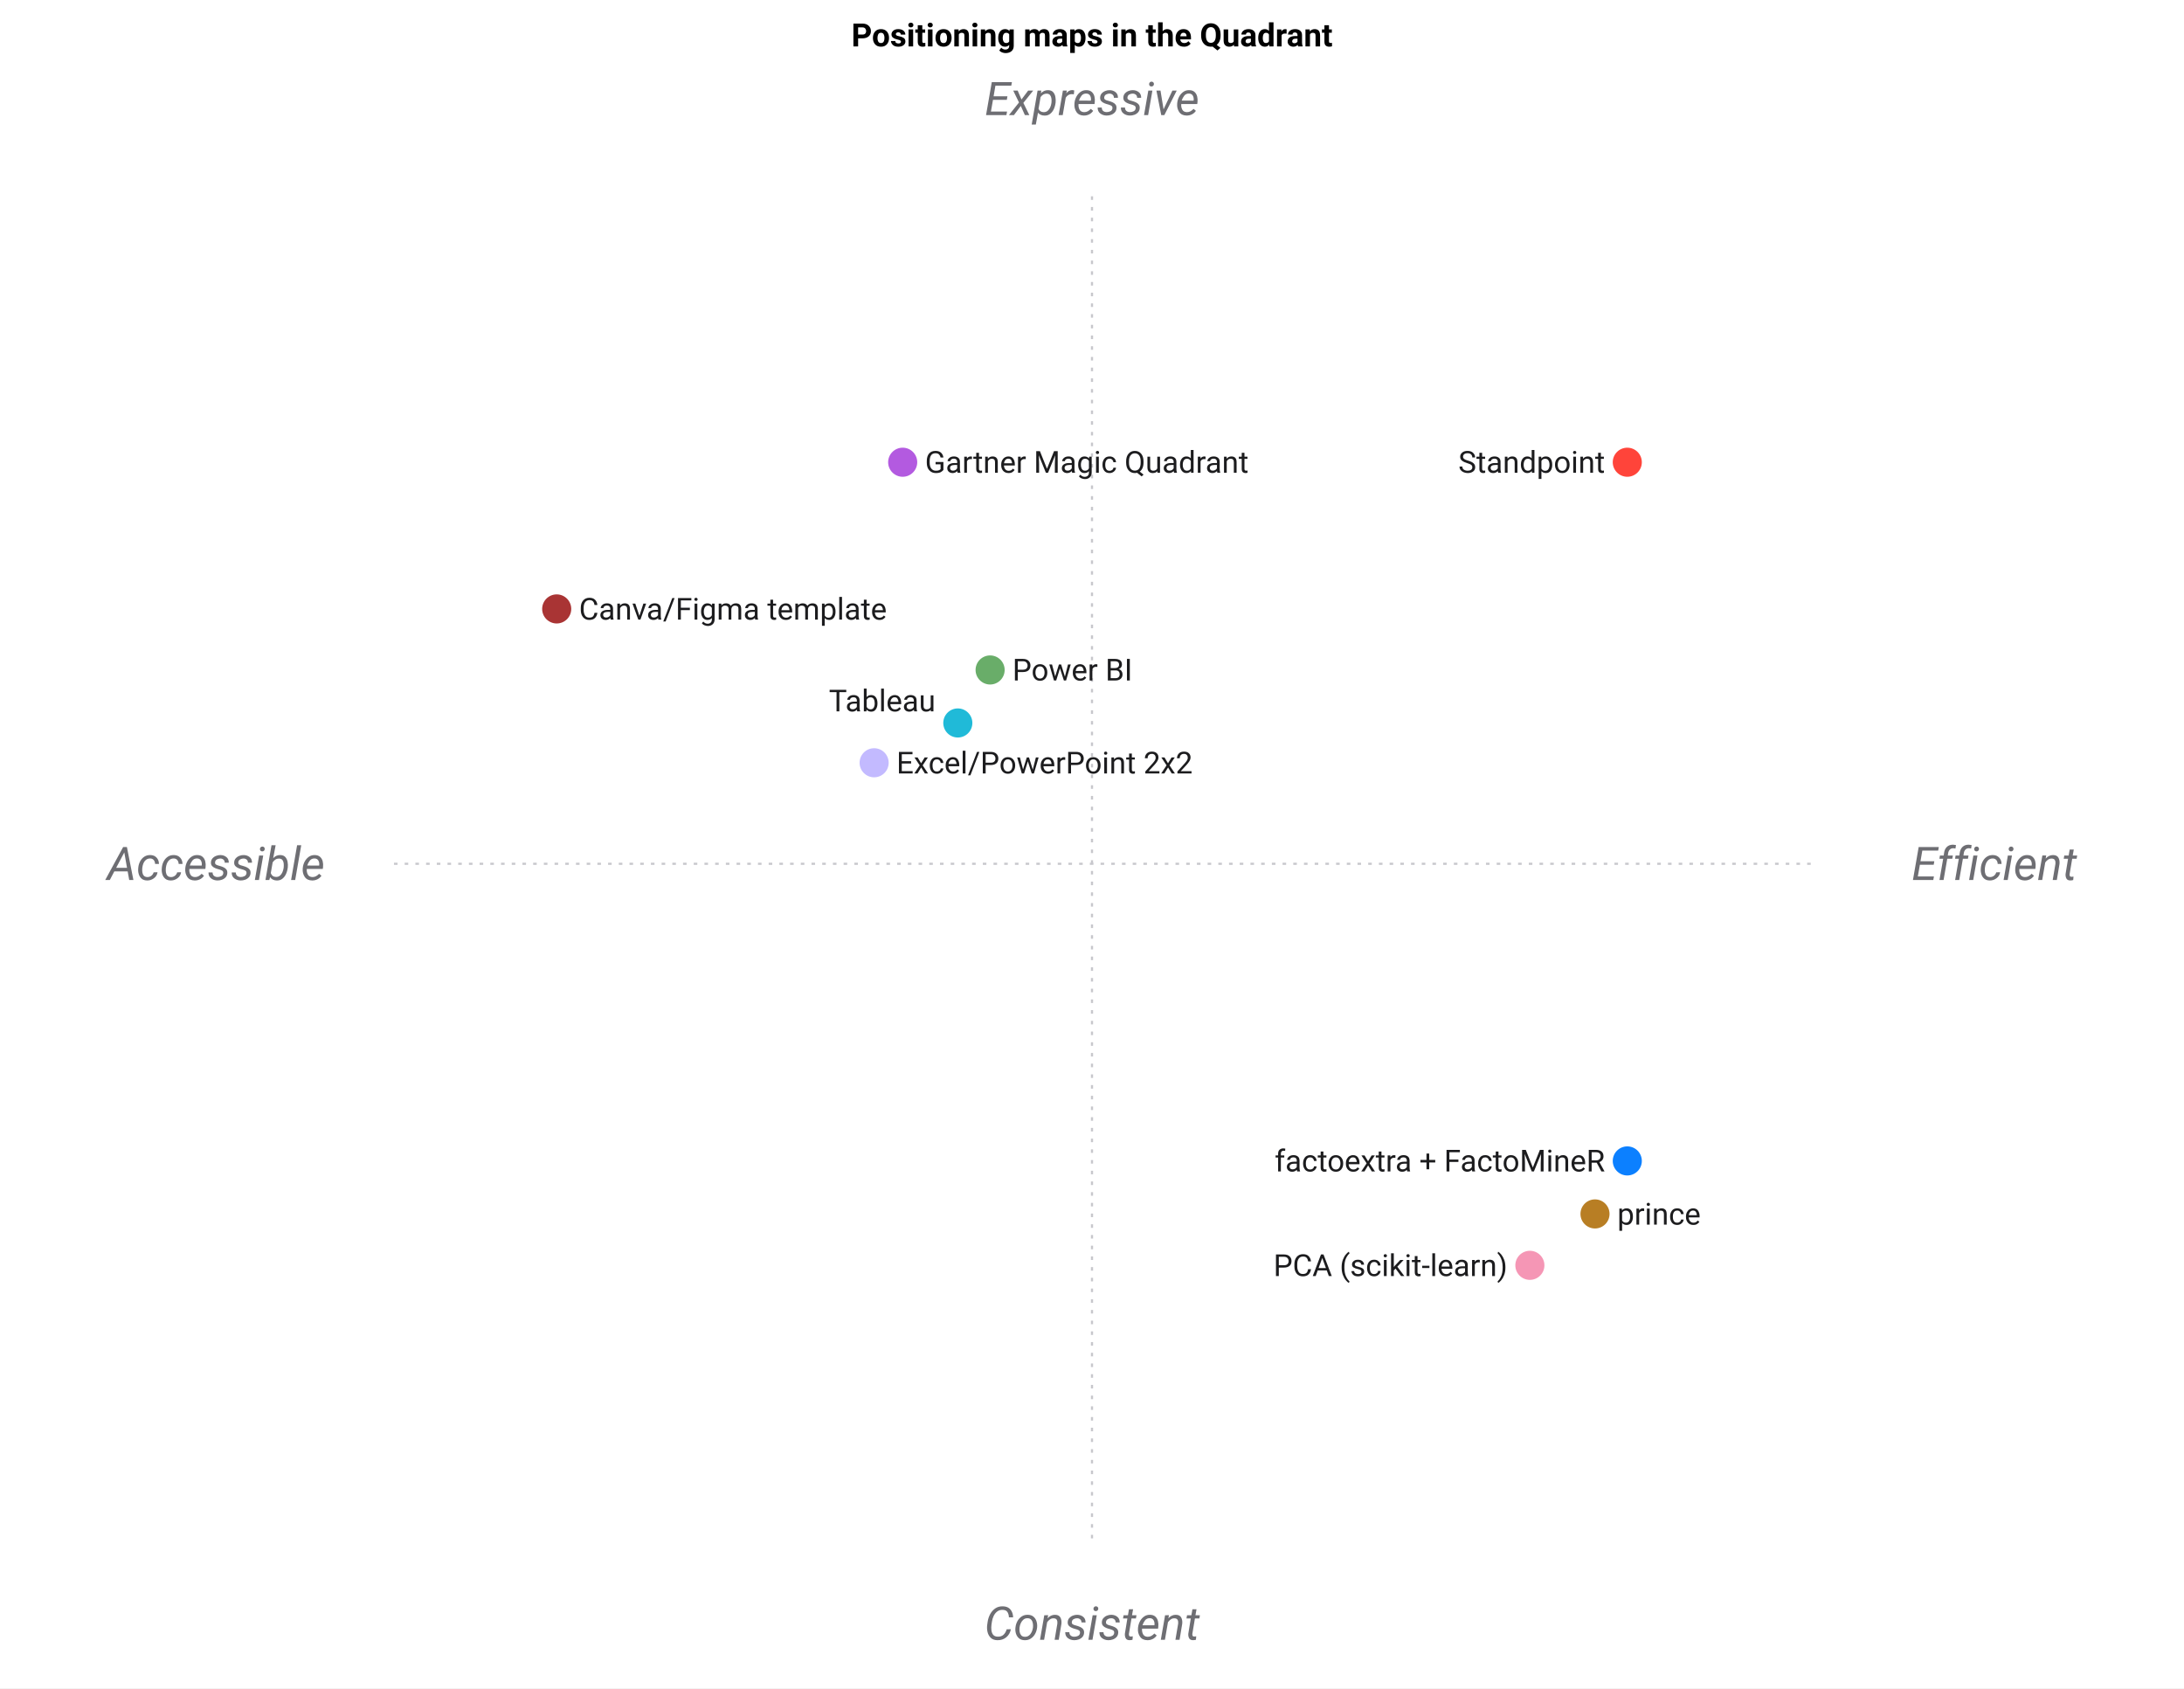
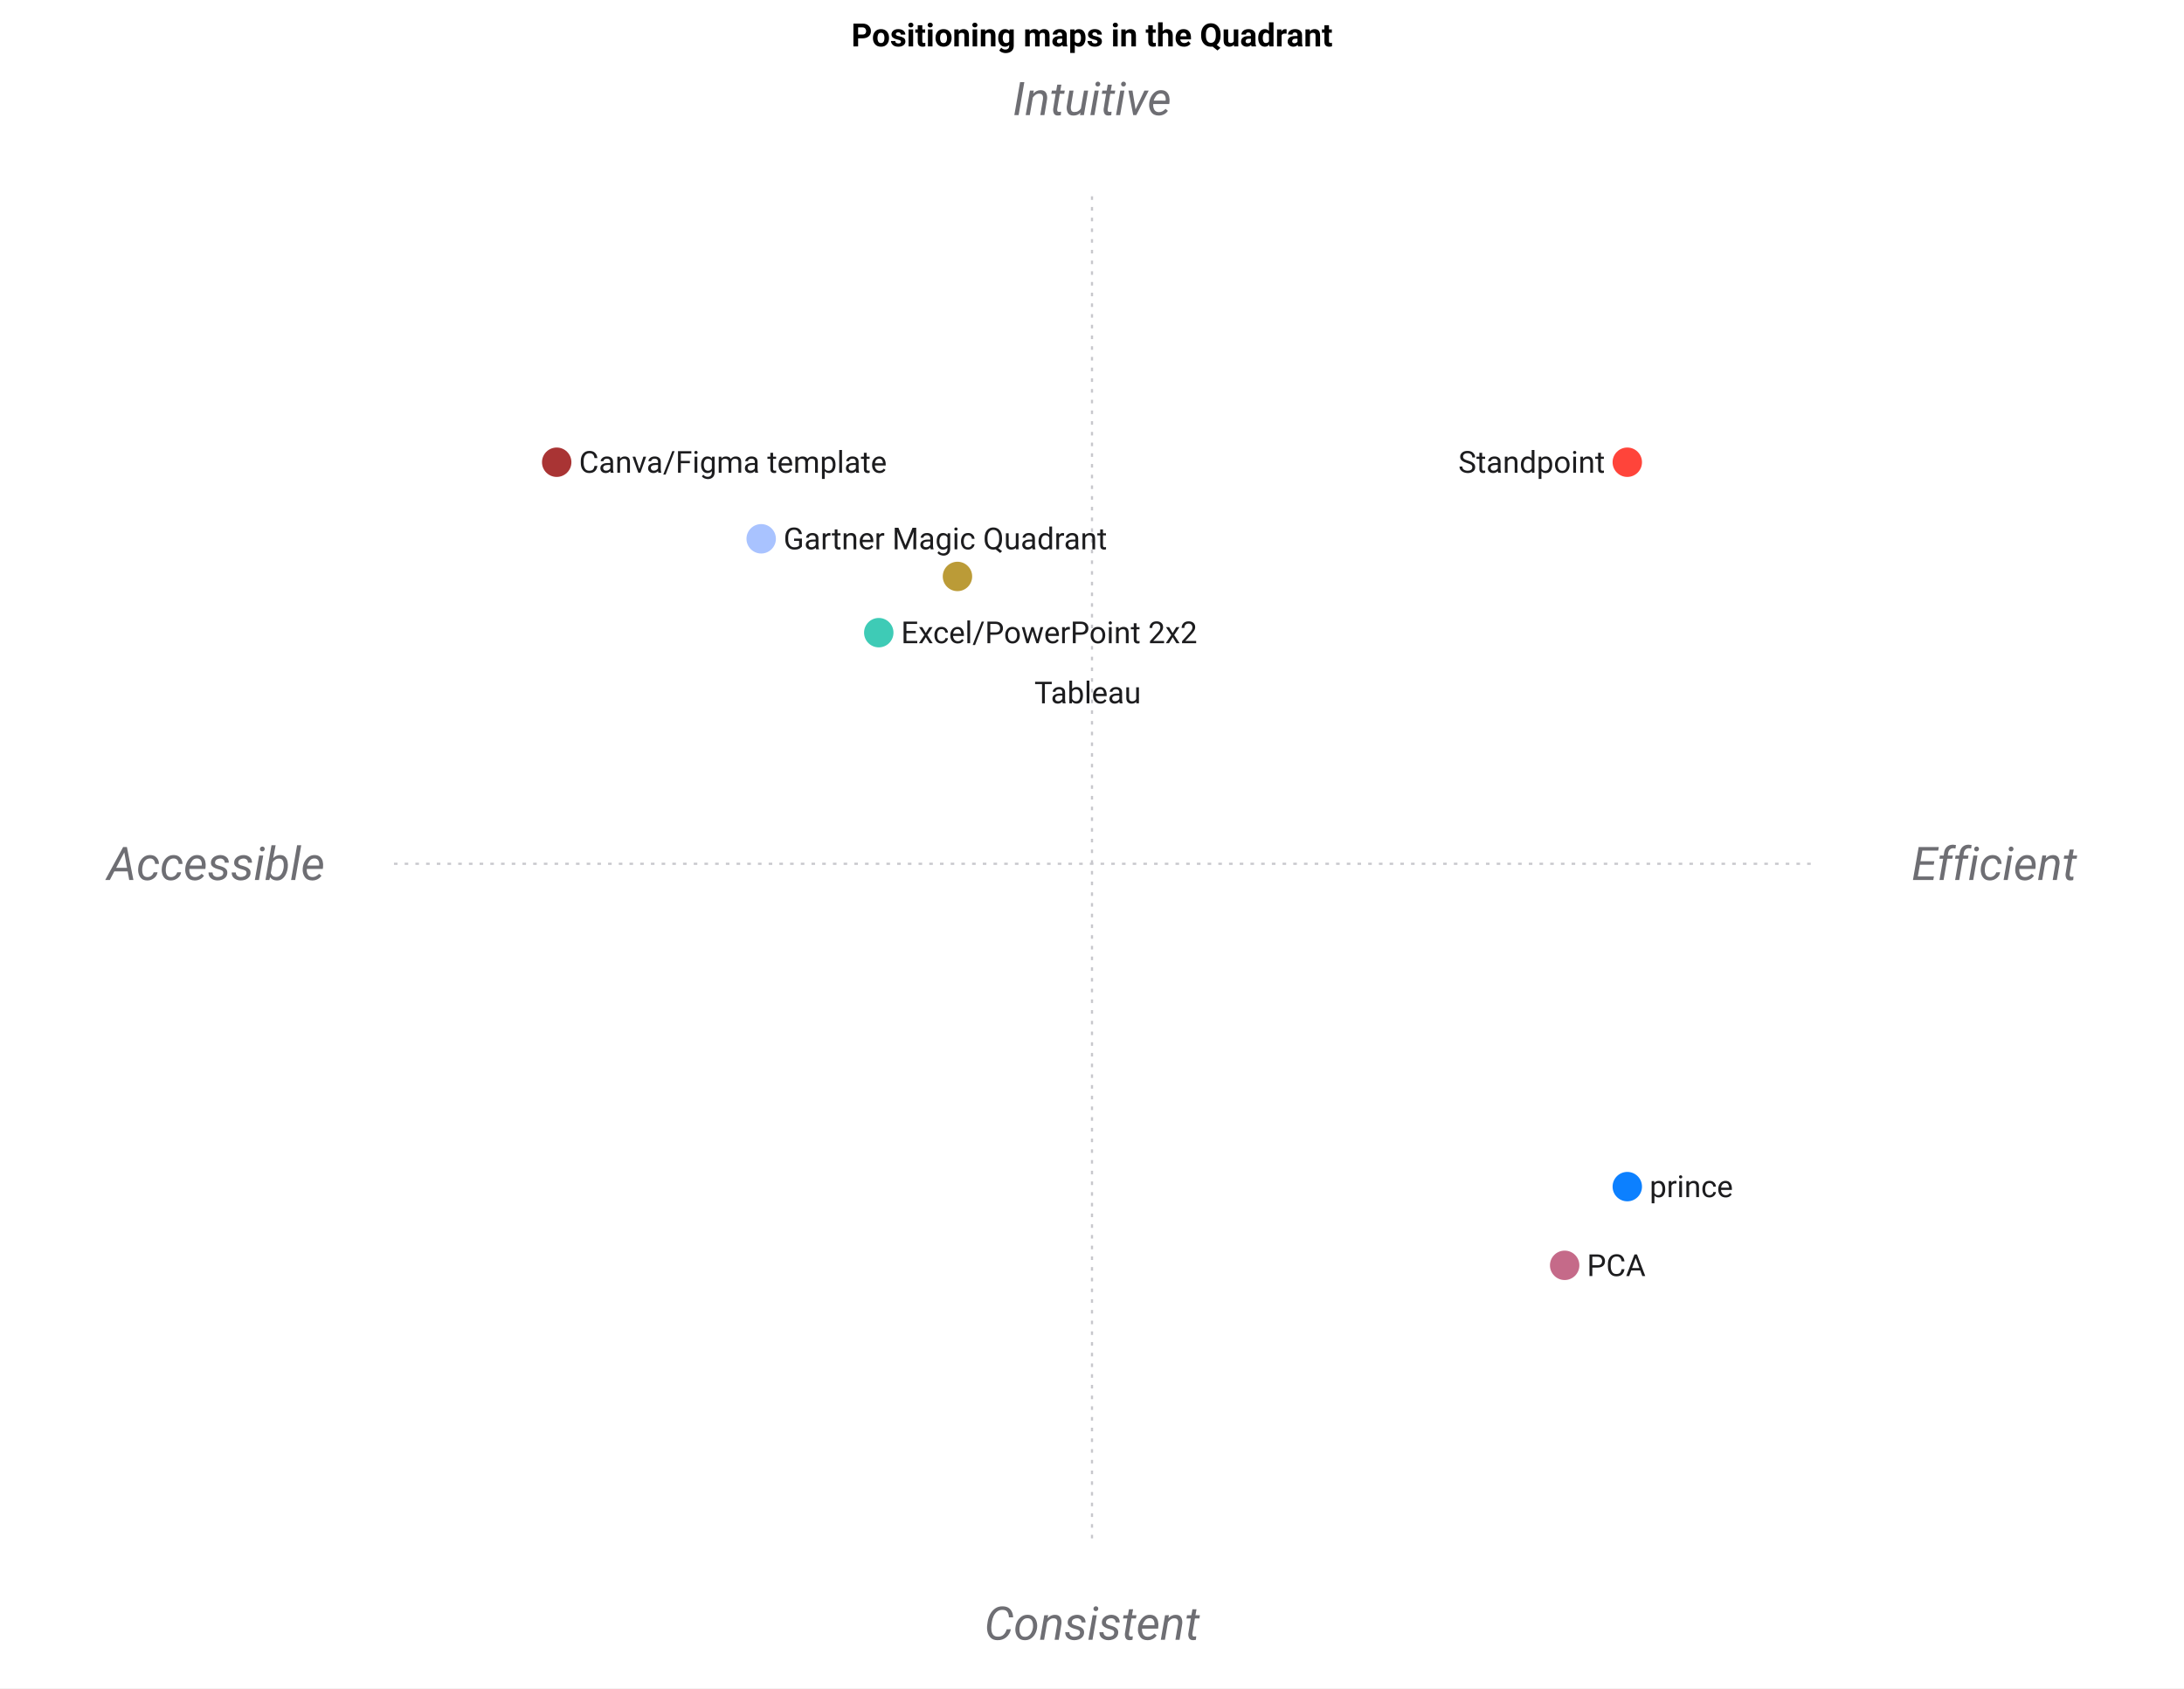
<svg xmlns="http://www.w3.org/2000/svg" width="1224" height="946" viewBox="0 0 1224 946" role="img" aria-labelledby="sp-title sp-desc" font-family="Roboto, -apple-system, Helvetica, Arial, sans-serif">
  <rect width="1224" height="946" fill="#FFFFFF" />
  <style>.sp-dot{cursor:pointer}.sp-dot:hover circle,.sp-dot:focus circle{stroke-width:2.4}.sp-dot:hover,.sp-dot:focus{filter:brightness(1.08);outline:none}</style>
  <line x1="220.8" y1="484.0" x2="1018.3" y2="484.0" stroke="#C7C7CC" stroke-width="1.2" stroke-dasharray="2,4" />
  <line x1="612.0" y1="862.0" x2="612.0" y2="106.0" stroke="#C7C7CC" stroke-width="1.2" stroke-dasharray="2,4" />
  <text data-pole="right" x="1164.0" y="493.1" font-size="26" font-style="italic" fill="#6E6E73" text-anchor="end">Efficient</text>
  <text data-pole="left" x="60.0" y="493.1" font-size="26" font-style="italic" fill="#6E6E73" text-anchor="start">Accessible</text>
-   <text data-pole="top" x="612.0" y="64.5" font-size="26" font-style="italic" fill="#6E6E73" text-anchor="middle">Expressive</text>
+   <text data-pole="top" x="612.0" y="64.5" font-size="26" font-style="italic" fill="#6E6E73" text-anchor="middle">Intuitive</text>
  <text data-pole="bottom" x="612.0" y="918.8" font-size="26" font-style="italic" fill="#6E6E73" text-anchor="middle">Consistent</text>
-   <g class="sp-dot" tabindex="0" role="img" aria-label="Positioning maps: Standpoint role: best axis1: 2.11 axis2: 1.93">
-     <circle cx="912.0" cy="259.0" r="8.65" fill="#FF3B30" stroke="white" stroke-width="1" opacity="0.95" />
+   <g class="sp-dot" tabindex="0" role="img" aria-label="Positioning maps: Standpoint Automated Axis Naming: 5 One Command: 5 Local Execution: 5 Reproducible Coordinates: 5 No-Code Workflow: 4 Multilingual Output: 5 PCA-Based: 5">
+     <circle cx="912.0" cy="259.0" r="8.74" fill="#FF3B30" stroke="white" stroke-width="1" opacity="0.95" />
  </g>
  <text x="899.5" y="264.9" font-size="17" fill="#1C1C1E" text-anchor="end">Standpoint</text>
-   <g class="sp-dot" tabindex="0" role="img" aria-label="Positioning maps: prince role: competitor axis1: 1.98 axis2: -1.68">
-     <circle cx="893.9" cy="680.2" r="8.65" fill="#B47819" stroke="white" stroke-width="1" opacity="0.95" />
+   <g class="sp-dot" tabindex="0" role="img" aria-label="Positioning maps: prince Automated Axis Naming: 1 One Command: 2 Local Execution: 5 Reproducible Coordinates: 5 No-Code Workflow: 1 Multilingual Output: 1 PCA-Based: 5">
+     <circle cx="912.0" cy="664.9" r="8.74" fill="#007AFF" stroke="white" stroke-width="1" opacity="0.95" />
  </g>
-   <text x="906.4" y="686.2" font-size="17" fill="#1C1C1E" text-anchor="start">prince</text>
-   <g class="sp-dot" tabindex="0" role="img" aria-label="Positioning maps: PCA (scikit-learn) role: competitor axis1: 1.73 axis2: -1.93">
-     <circle cx="857.4" cy="709.0" r="8.65" fill="#F591B1" stroke="white" stroke-width="1" opacity="0.95" />
+   <text x="924.5" y="670.8" font-size="17" fill="#1C1C1E" text-anchor="start">prince</text>
+   <g class="sp-dot" tabindex="0" role="img" aria-label="Positioning maps: PCA Automated Axis Naming: 1 One Command: 1 Local Execution: 5 Reproducible Coordinates: 5 No-Code Workflow: 1 Multilingual Output: 1 PCA-Based: 5">
+     <circle cx="876.9" cy="709.0" r="8.74" fill="#C26383" stroke="white" stroke-width="1" opacity="0.95" />
  </g>
-   <text x="844.9" y="715.0" font-size="17" fill="#1C1C1E" text-anchor="end">PCA (scikit-learn)</text>
-   <g class="sp-dot" tabindex="0" role="img" aria-label="Positioning maps: factoextra + FactoMineR role: right axis1: 2.11 axis2: -1.43">
-     <circle cx="912.0" cy="650.5" r="8.65" fill="#007AFF" stroke="white" stroke-width="1" opacity="0.95" />
+   <text x="889.4" y="715.0" font-size="17" fill="#1C1C1E" text-anchor="start">PCA</text>
+   <g class="sp-dot" tabindex="0" role="img" aria-label="Positioning maps: Tableau Automated Axis Naming: 1 One Command: 3 Local Execution: 3 Reproducible Coordinates: 3 No-Code Workflow: 4 Multilingual Output: 2 PCA-Based: 1">
+     <circle cx="536.6" cy="323.0" r="8.74" fill="#B8962D" stroke="white" stroke-width="1" opacity="0.95" />
  </g>
-   <text x="899.5" y="656.4" font-size="17" fill="#1C1C1E" text-anchor="end">factoextra + FactoMineR</text>
-   <g class="sp-dot" tabindex="0" role="img" aria-label="Positioning maps: Tableau role: competitor axis1: -0.53 axis2: 0.68">
-     <circle cx="536.8" cy="405.1" r="8.65" fill="#15B7D6" stroke="white" stroke-width="1" opacity="0.95" />
+   <text x="579.7" y="394.1" font-size="17" fill="#1C1C1E" text-anchor="start">Tableau</text>
+   <g class="sp-dot" tabindex="0" role="img" aria-label="Positioning maps: Gartner Magic Quadrant Automated Axis Naming: 2 One Command: 1 Local Execution: 3 Reproducible Coordinates: 2 No-Code Workflow: 5 Multilingual Output: 2 PCA-Based: 1">
+     <circle cx="426.6" cy="301.9" r="8.74" fill="#A5C0FF" stroke="white" stroke-width="1" opacity="0.95" />
  </g>
-   <text x="524.3" y="398.6" font-size="17" fill="#1C1C1E" text-anchor="end">Tableau</text>
-   <g class="sp-dot" tabindex="0" role="img" aria-label="Positioning maps: Power BI role: competitor axis1: -0.40 axis2: 0.93">
-     <circle cx="554.9" cy="375.4" r="8.65" fill="#62A962" stroke="white" stroke-width="1" opacity="0.95" />
+   <text x="439.1" y="307.8" font-size="17" fill="#1C1C1E" text-anchor="start">Gartner Magic Quadrant</text>
+   <g class="sp-dot" tabindex="0" role="img" aria-label="Positioning maps: Excel/PowerPoint 2x2 Automated Axis Naming: 1 One Command: 1 Local Execution: 5 Reproducible Coordinates: 1 No-Code Workflow: 4 Multilingual Output: 3 PCA-Based: 1">
+     <circle cx="492.5" cy="354.5" r="8.74" fill="#34C8B2" stroke="white" stroke-width="1" opacity="0.95" />
  </g>
-   <text x="567.4" y="381.3" font-size="17" fill="#1C1C1E" text-anchor="start">Power BI</text>
-   <g class="sp-dot" tabindex="0" role="img" aria-label="Positioning maps: Gartner Magic Quadrant role: top axis1: -0.75 axis2: 1.93">
-     <circle cx="505.9" cy="259.0" r="8.65" fill="#AF52DE" stroke="white" stroke-width="1" opacity="0.95" />
+   <text x="505.0" y="360.4" font-size="17" fill="#1C1C1E" text-anchor="start">Excel/PowerPoint 2x2</text>
+   <g class="sp-dot" tabindex="0" role="img" aria-label="Positioning maps: Canva/Figma template Automated Axis Naming: 1 One Command: 1 Local Execution: 2 Reproducible Coordinates: 1 No-Code Workflow: 5 Multilingual Output: 3 PCA-Based: 1">
+     <circle cx="312.0" cy="259.0" r="8.74" fill="#A52A2A" stroke="white" stroke-width="1" opacity="0.95" />
  </g>
-   <text x="518.4" y="264.9" font-size="17" fill="#1C1C1E" text-anchor="start">Gartner Magic Quadrant</text>
-   <g class="sp-dot" tabindex="0" role="img" aria-label="Positioning maps: Excel/PowerPoint 2x2 role: competitor axis1: -0.86 axis2: 0.49">
-     <circle cx="489.9" cy="427.4" r="8.65" fill="#C0B7FF" stroke="white" stroke-width="1" opacity="0.95" />
-   </g>
-   <text x="502.4" y="433.4" font-size="17" fill="#1C1C1E" text-anchor="start">Excel/PowerPoint 2x2</text>
-   <g class="sp-dot" tabindex="0" role="img" aria-label="Positioning maps: Canva/Figma template role: worst axis1: -2.11 axis2: 1.23">
-     <circle cx="312.0" cy="341.2" r="8.65" fill="#A52A2A" stroke="white" stroke-width="1" opacity="0.95" />
-   </g>
-   <text x="324.5" y="347.2" font-size="17" fill="#1C1C1E" text-anchor="start">Canva/Figma template</text>
+   <text x="324.5" y="264.9" font-size="17" fill="#1C1C1E" text-anchor="start">Canva/Figma template</text>
  <text x="612.0" y="26" font-size="18" font-weight="bold" fill="#000" text-anchor="middle">Positioning maps in the Quadrant</text>
</svg>
